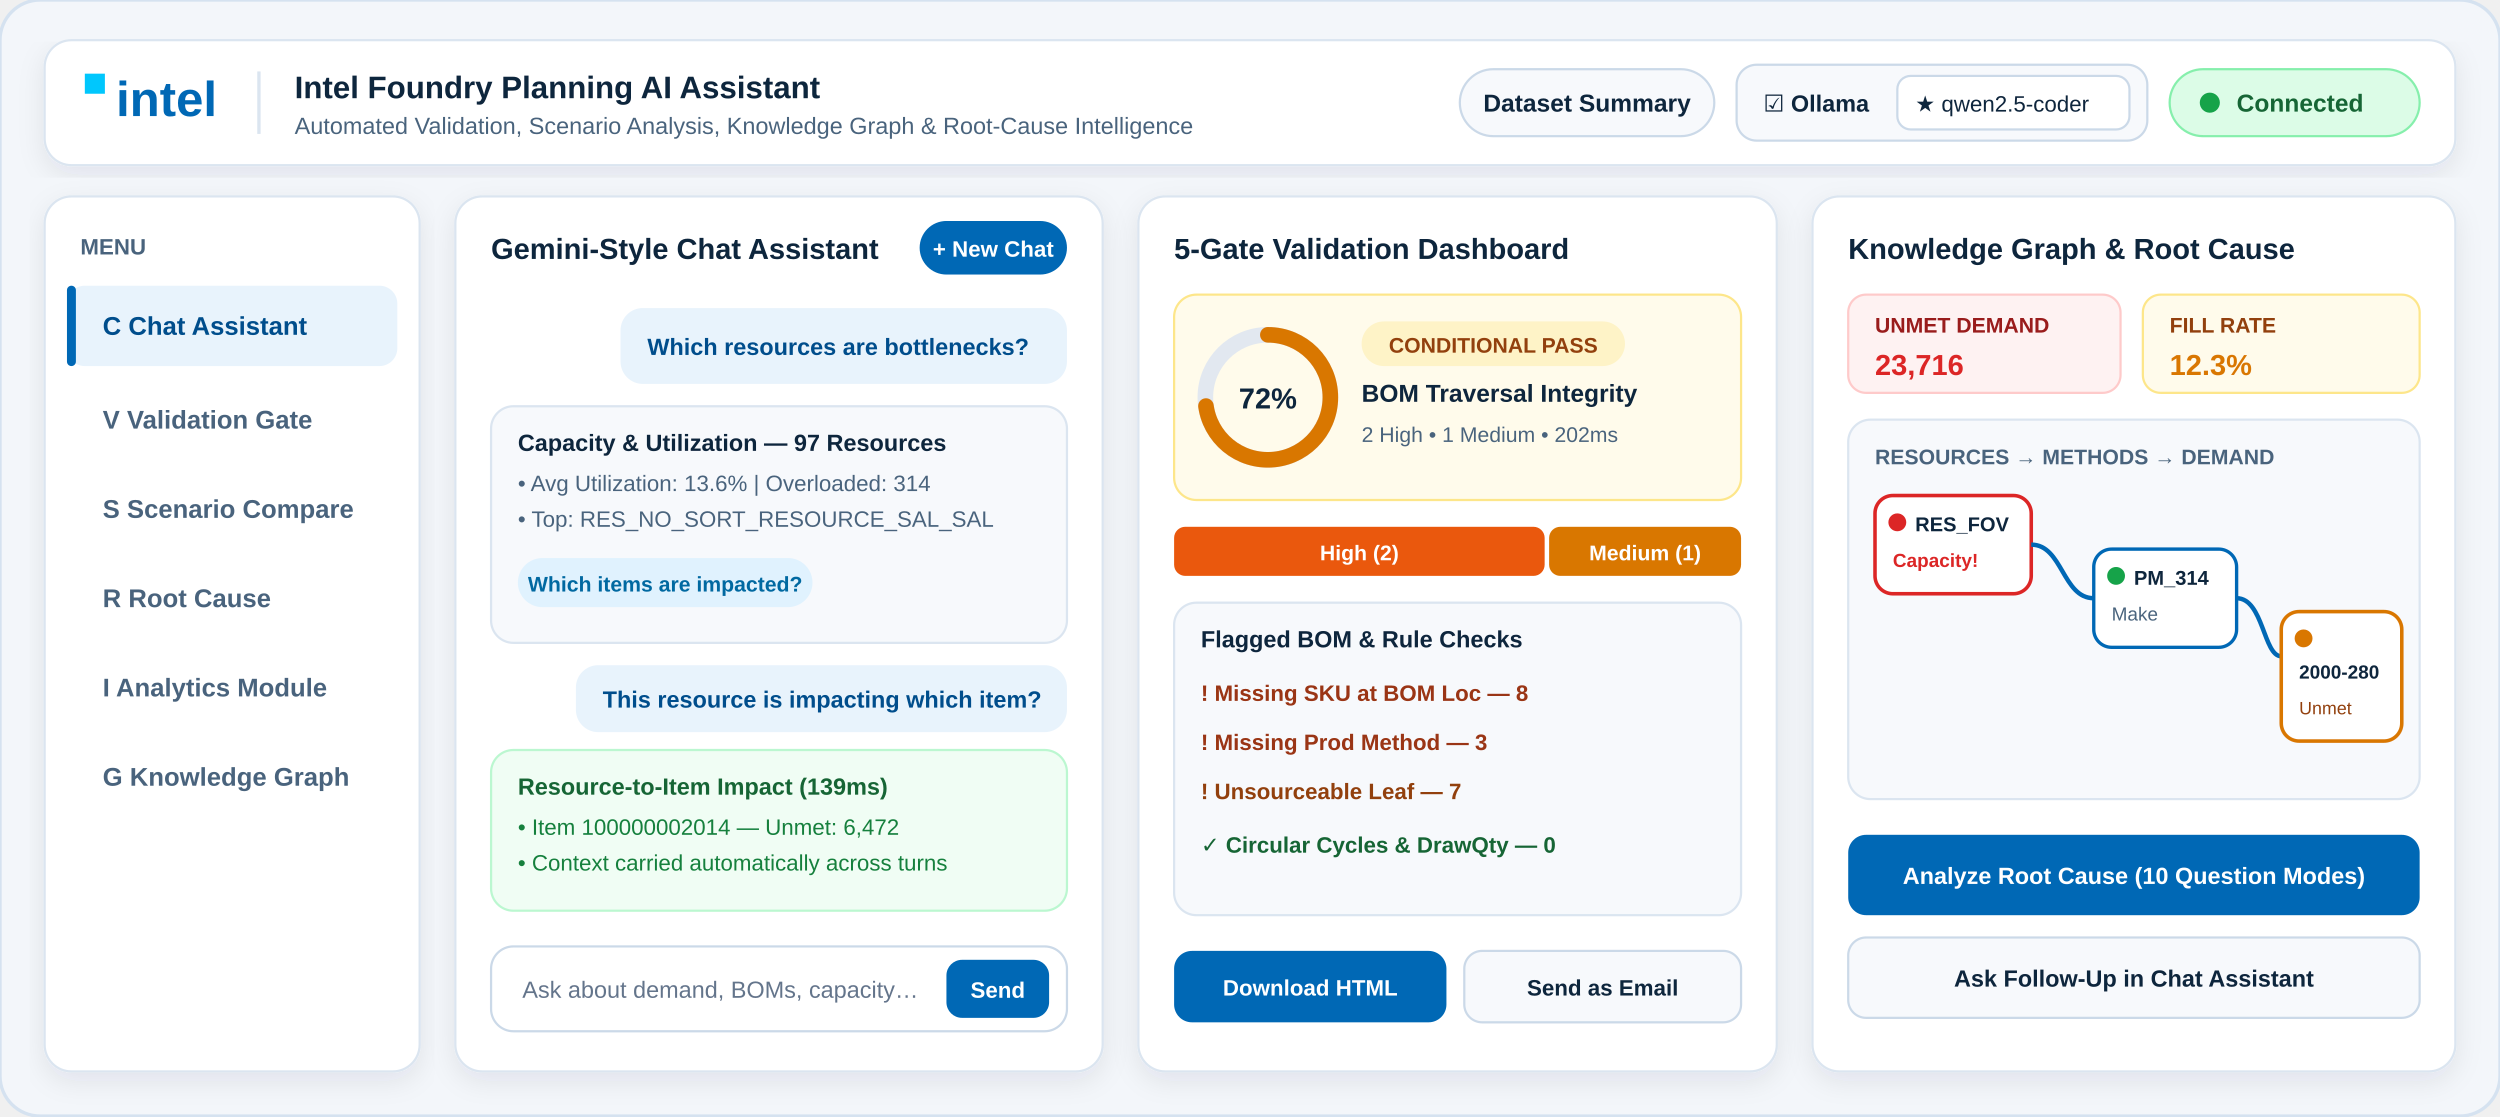
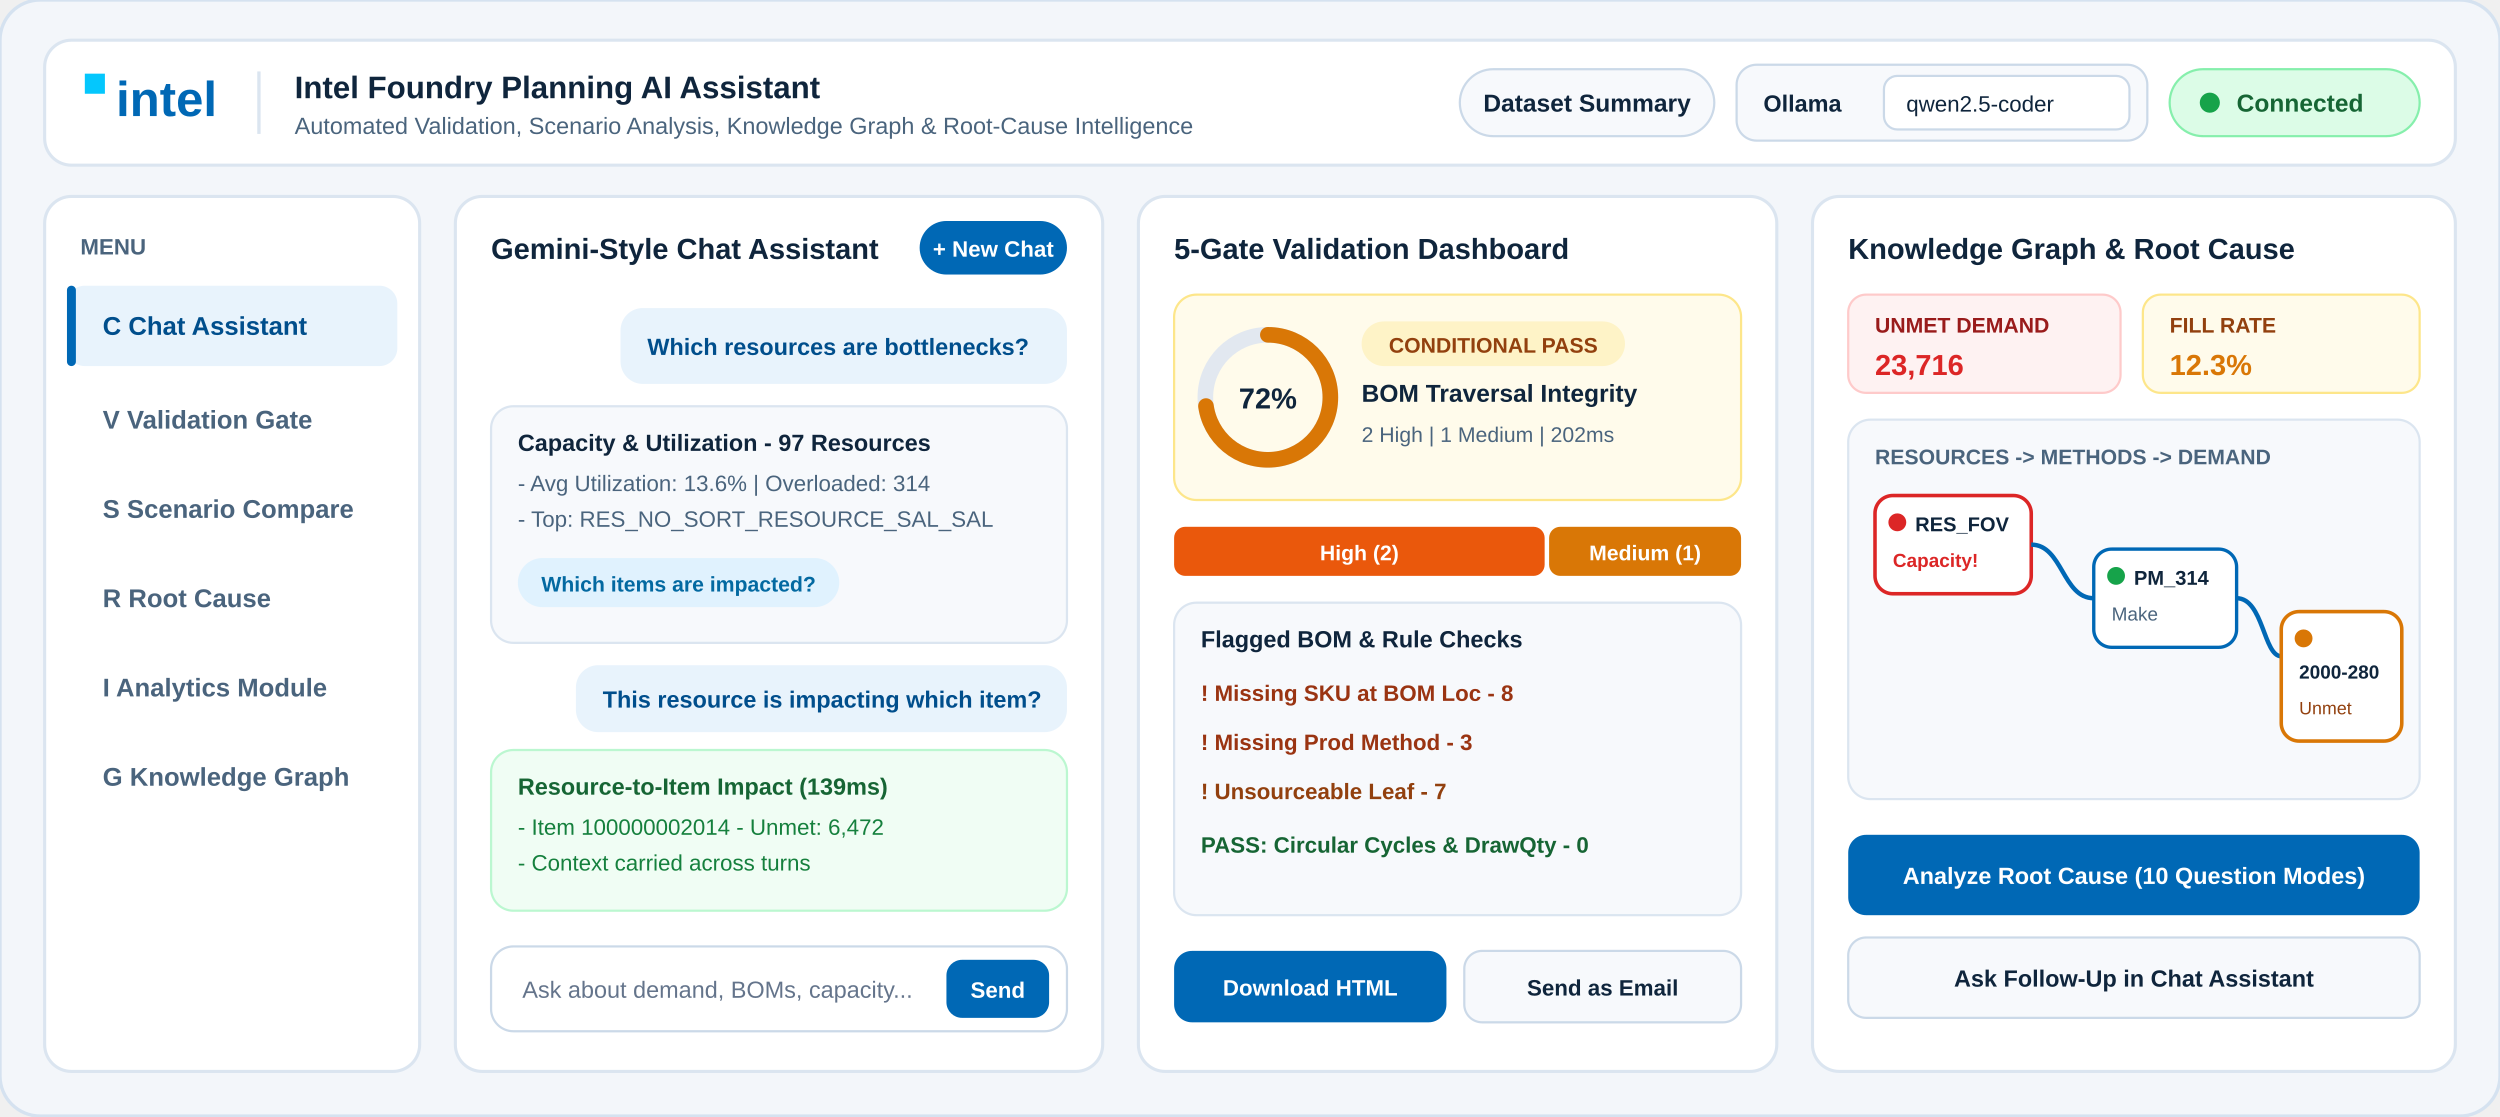
- <svg xmlns="http://www.w3.org/2000/svg" viewBox="0 0 1120 500" width="1120" height="500" role="img" aria-label="Planning Story V2 Enterprise Workspace Preview">
-   <defs>
-     <filter id="sh" x="-4%" y="-6%" width="108%" height="116%">
-       <feDropShadow dx="0" dy="4" stdDeviation="6" flood-color="#0f253c" flood-opacity="0.08" />
-     </filter>
-   </defs>
+ <svg xmlns="http://www.w3.org/2000/svg" viewBox="0 0 1120 500" width="1120" height="500">
  <rect width="1120" height="500" rx="18" fill="#f3f6fa" stroke="#d5e2f0" stroke-width="1.5" />
-   <g filter="url(#sh)">
-     <rect x="20" y="18" width="1080" height="56" rx="12" fill="#ffffff" stroke="#dbe5f0" />
-     <rect x="38" y="33" width="9" height="9" fill="#04C7FD" />
-     <text x="52" y="52" fill="#0068B5" font-family="Segoe UI, Arial, sans-serif" font-size="22" font-weight="800">intel</text>
-     <line x1="116" y1="32" x2="116" y2="60" stroke="#dbe5f0" stroke-width="1.5" />
-     <text x="132" y="44" fill="#0f253c" font-family="Segoe UI, Arial, sans-serif" font-size="14" font-weight="800">Intel Foundry Planning AI Assistant</text>
-     <text x="132" y="60" fill="#4a647d" font-family="Segoe UI, Arial, sans-serif" font-size="10.5">Automated Validation, Scenario Analysis, Knowledge Graph &amp; Root-Cause Intelligence</text>
-     <rect x="654" y="31" width="114" height="30" rx="15" fill="#f7f9fc" stroke="#cbd9e8" />
-     <text x="711" y="50" text-anchor="middle" fill="#0f253c" font-family="Segoe UI, Arial, sans-serif" font-size="11" font-weight="700">Dataset Summary</text>
-     <rect x="778" y="29" width="184" height="34" rx="9" fill="#f7f9fc" stroke="#cbd9e8" />
-     <text x="790" y="50" fill="#0f253c" font-family="Segoe UI, Arial, sans-serif" font-size="10.5" font-weight="700">☑ Ollama</text>
-     <rect x="850" y="34" width="104" height="24" rx="6" fill="#ffffff" stroke="#cbd9e8" />
-     <text x="858" y="50" fill="#0f253c" font-family="Segoe UI, Arial, sans-serif" font-size="10">★ qwen2.5-coder</text>
-     <rect x="972" y="31" width="112" height="30" rx="15" fill="#dcfce7" stroke="#86efac" />
-     <circle cx="990" cy="46" r="4.5" fill="#16a34a" />
-     <text x="1002" y="50" fill="#166534" font-family="Segoe UI, Arial, sans-serif" font-size="11" font-weight="700">Connected</text>
-   </g>
-   <g filter="url(#sh)">
-     <rect x="20" y="88" width="168" height="392" rx="12" fill="#ffffff" stroke="#dbe5f0" />
-     <text x="36" y="114" fill="#4a647d" font-family="Segoe UI, Arial, sans-serif" font-size="10" font-weight="800">MENU</text>
-     <rect x="30" y="128" width="148" height="36" rx="8" fill="#e8f3fc" />
-     <rect x="30" y="128" width="4" height="36" rx="2" fill="#0068B5" />
-     <text x="46" y="150" fill="#004e8c" font-family="Segoe UI, Arial, sans-serif" font-size="11.5" font-weight="700">C  Chat Assistant</text>
-     <text x="46" y="192" fill="#4a647d" font-family="Segoe UI, Arial, sans-serif" font-size="11.5" font-weight="600">V  Validation Gate</text>
-     <text x="46" y="232" fill="#4a647d" font-family="Segoe UI, Arial, sans-serif" font-size="11.5" font-weight="600">S  Scenario Compare</text>
-     <text x="46" y="272" fill="#4a647d" font-family="Segoe UI, Arial, sans-serif" font-size="11.5" font-weight="600">R  Root Cause</text>
-     <text x="46" y="312" fill="#4a647d" font-family="Segoe UI, Arial, sans-serif" font-size="11.5" font-weight="600">I  Analytics Module</text>
-     <text x="46" y="352" fill="#4a647d" font-family="Segoe UI, Arial, sans-serif" font-size="11.5" font-weight="600">G  Knowledge Graph</text>
-   </g>
-   <g filter="url(#sh)">
-     <rect x="204" y="88" width="290" height="392" rx="12" fill="#ffffff" stroke="#dbe5f0" />
-     <text x="220" y="116" fill="#0f253c" font-family="Segoe UI, Arial, sans-serif" font-size="13" font-weight="800">Gemini-Style Chat Assistant</text>
-     <rect x="412" y="99" width="66" height="24" rx="12" fill="#0068B5" />
-     <text x="445" y="115" text-anchor="middle" fill="#ffffff" font-family="Segoe UI, Arial, sans-serif" font-size="10" font-weight="700">+ New Chat</text>
-     <rect x="278" y="138" width="200" height="34" rx="10" fill="#e8f3fc" />
-     <text x="290" y="159" fill="#004e8c" font-family="Segoe UI, Arial, sans-serif" font-size="10.5" font-weight="600">Which resources are bottlenecks?</text>
-     <rect x="220" y="182" width="258" height="106" rx="10" fill="#f7f9fc" stroke="#dbe5f0" />
-     <text x="232" y="202" fill="#0f253c" font-family="Segoe UI, Arial, sans-serif" font-size="10.5" font-weight="700">Capacity &amp; Utilization — 97 Resources</text>
-     <text x="232" y="220" fill="#4a647d" font-family="Segoe UI, Arial, sans-serif" font-size="10">• Avg Utilization: 13.6% | Overloaded: 314</text>
-     <text x="232" y="236" fill="#4a647d" font-family="Segoe UI, Arial, sans-serif" font-size="10">• Top: RES_NO_SORT_RESOURCE_SAL_SAL</text>
-     <rect x="232" y="250" width="132" height="22" rx="11" fill="#e0f2fe" />
-     <text x="298" y="265" text-anchor="middle" fill="#0369a1" font-family="Segoe UI, Arial, sans-serif" font-size="9.5" font-weight="700">Which items are impacted?</text>
-     <rect x="258" y="298" width="220" height="30" rx="10" fill="#e8f3fc" />
-     <text x="270" y="317" fill="#004e8c" font-family="Segoe UI, Arial, sans-serif" font-size="10.5" font-weight="600">This resource is impacting which item?</text>
-     <rect x="220" y="336" width="258" height="72" rx="10" fill="#f0fdf4" stroke="#bbf7d0" />
-     <text x="232" y="356" fill="#166534" font-family="Segoe UI, Arial, sans-serif" font-size="10.5" font-weight="700">Resource-to-Item Impact (139ms)</text>
-     <text x="232" y="374" fill="#15803d" font-family="Segoe UI, Arial, sans-serif" font-size="10">• Item 100000002014 — Unmet: 6,472</text>
-     <text x="232" y="390" fill="#15803d" font-family="Segoe UI, Arial, sans-serif" font-size="10">• Context carried automatically across turns</text>
-     <rect x="220" y="424" width="258" height="38" rx="10" fill="#ffffff" stroke="#cbd9e8" />
-     <text x="234" y="447" fill="#64748b" font-family="Segoe UI, Arial, sans-serif" font-size="10.5">Ask about demand, BOMs, capacity…</text>
-     <rect x="424" y="430" width="46" height="26" rx="7" fill="#0068B5" />
-     <text x="447" y="447" text-anchor="middle" fill="#ffffff" font-family="Segoe UI, Arial, sans-serif" font-size="10" font-weight="700">Send</text>
-   </g>
-   <g filter="url(#sh)">
-     <rect x="510" y="88" width="286" height="392" rx="12" fill="#ffffff" stroke="#dbe5f0" />
-     <text x="526" y="116" fill="#0f253c" font-family="Segoe UI, Arial, sans-serif" font-size="13" font-weight="800">5-Gate Validation Dashboard</text>
-     <rect x="526" y="132" width="254" height="92" rx="10" fill="#fffbeb" stroke="#fde68a" />
-     <circle cx="568" cy="178" r="28" fill="none" stroke="#e2e8f0" stroke-width="7" />
-     <circle cx="568" cy="178" r="28" fill="none" stroke="#d97706" stroke-width="7" stroke-dasharray="128 176" stroke-linecap="round" transform="rotate(-90 568 178)" />
-     <text x="568" y="183" text-anchor="middle" fill="#0f253c" font-family="Segoe UI, Arial, sans-serif" font-size="13" font-weight="800">72%</text>
-     <rect x="610" y="144" width="118" height="20" rx="10" fill="#fef3c7" />
-     <text x="669" y="158" text-anchor="middle" fill="#92400e" font-family="Segoe UI, Arial, sans-serif" font-size="9.5" font-weight="800">CONDITIONAL PASS</text>
-     <text x="610" y="180" fill="#0f253c" font-family="Segoe UI, Arial, sans-serif" font-size="11" font-weight="700">BOM Traversal Integrity</text>
-     <text x="610" y="198" fill="#4a647d" font-family="Segoe UI, Arial, sans-serif" font-size="9.5">2 High • 1 Medium • 202ms</text>
-     <rect x="526" y="236" width="166" height="22" rx="5" fill="#ea580c" />
-     <text x="609" y="251" text-anchor="middle" fill="#ffffff" font-family="Segoe UI, Arial, sans-serif" font-size="9.5" font-weight="700">High (2)</text>
-     <rect x="694" y="236" width="86" height="22" rx="5" fill="#d97706" />
-     <text x="737" y="251" text-anchor="middle" fill="#ffffff" font-family="Segoe UI, Arial, sans-serif" font-size="9.5" font-weight="700">Medium (1)</text>
-     <rect x="526" y="270" width="254" height="140" rx="10" fill="#f7f9fc" stroke="#dbe5f0" />
-     <text x="538" y="290" fill="#0f253c" font-family="Segoe UI, Arial, sans-serif" font-size="10.5" font-weight="700">Flagged BOM &amp; Rule Checks</text>
-     <text x="538" y="314" fill="#9a3412" font-family="Segoe UI, Arial, sans-serif" font-size="10" font-weight="700">! Missing SKU at BOM Loc — 8</text>
-     <text x="538" y="336" fill="#9a3412" font-family="Segoe UI, Arial, sans-serif" font-size="10" font-weight="700">! Missing Prod Method — 3</text>
-     <text x="538" y="358" fill="#92400e" font-family="Segoe UI, Arial, sans-serif" font-size="10" font-weight="700">! Unsourceable Leaf — 7</text>
-     <text x="538" y="382" fill="#166534" font-family="Segoe UI, Arial, sans-serif" font-size="10" font-weight="700">✓ Circular Cycles &amp; DrawQty — 0</text>
-     <rect x="526" y="426" width="122" height="32" rx="8" fill="#0068B5" />
-     <text x="587" y="446" text-anchor="middle" fill="#ffffff" font-family="Segoe UI, Arial, sans-serif" font-size="10" font-weight="700">Download HTML</text>
-     <rect x="656" y="426" width="124" height="32" rx="8" fill="#f7f9fc" stroke="#cbd9e8" />
-     <text x="718" y="446" text-anchor="middle" fill="#0f253c" font-family="Segoe UI, Arial, sans-serif" font-size="10" font-weight="700">Send as Email</text>
-   </g>
-   <g filter="url(#sh)">
-     <rect x="812" y="88" width="288" height="392" rx="12" fill="#ffffff" stroke="#dbe5f0" />
-     <text x="828" y="116" fill="#0f253c" font-family="Segoe UI, Arial, sans-serif" font-size="13" font-weight="800">Knowledge Graph &amp; Root Cause</text>
-     <rect x="828" y="132" width="122" height="44" rx="8" fill="#fef2f2" stroke="#fecaca" />
-     <text x="840" y="149" fill="#991b1b" font-family="Segoe UI, Arial, sans-serif" font-size="9.5" font-weight="700">UNMET DEMAND</text>
-     <text x="840" y="168" fill="#dc2626" font-family="Segoe UI, Arial, sans-serif" font-size="13" font-weight="800">23,716</text>
-     <rect x="960" y="132" width="124" height="44" rx="8" fill="#fffbeb" stroke="#fde68a" />
-     <text x="972" y="149" fill="#92400e" font-family="Segoe UI, Arial, sans-serif" font-size="9.5" font-weight="700">FILL RATE</text>
-     <text x="972" y="168" fill="#d97706" font-family="Segoe UI, Arial, sans-serif" font-size="13" font-weight="800">12.3%</text>
-     <rect x="828" y="188" width="256" height="170" rx="10" fill="#f7f9fc" stroke="#dbe5f0" />
-     <text x="840" y="208" fill="#4a647d" font-family="Segoe UI, Arial, sans-serif" font-size="9.5" font-weight="800">RESOURCES  →  METHODS  →  DEMAND</text>
-     <rect x="840" y="222" width="70" height="44" rx="8" fill="#ffffff" stroke="#dc2626" stroke-width="1.6" />
-     <circle cx="850" cy="234" r="4" fill="#dc2626" />
-     <text x="858" y="238" fill="#0f253c" font-family="Segoe UI, Arial, sans-serif" font-size="9" font-weight="700">RES_FOV</text>
-     <text x="848" y="254" fill="#dc2626" font-family="Segoe UI, Arial, sans-serif" font-size="8.5" font-weight="700">Capacity!</text>
-     <path d="M 910 244 C 924 244, 924 268, 938 268" fill="none" stroke="#0068B5" stroke-width="2" />
-     <rect x="938" y="246" width="64" height="44" rx="8" fill="#ffffff" stroke="#0068B5" stroke-width="1.5" />
-     <circle cx="948" cy="258" r="4" fill="#16a34a" />
-     <text x="956" y="262" fill="#0f253c" font-family="Segoe UI, Arial, sans-serif" font-size="9" font-weight="700">PM_314</text>
-     <text x="946" y="278" fill="#4a647d" font-family="Segoe UI, Arial, sans-serif" font-size="8.5">Make</text>
-     <path d="M 1002 268 C 1014 268, 1014 294, 1022 294" fill="none" stroke="#0068B5" stroke-width="2" />
-     <rect x="1022" y="274" width="54" height="58" rx="8" fill="#ffffff" stroke="#d97706" stroke-width="1.6" />
-     <circle cx="1032" cy="286" r="4" fill="#d97706" />
-     <text x="1030" y="304" fill="#0f253c" font-family="Segoe UI, Arial, sans-serif" font-size="8.5" font-weight="700">2000-280</text>
-     <text x="1030" y="320" fill="#92400e" font-family="Segoe UI, Arial, sans-serif" font-size="8">Unmet</text>
-     <rect x="828" y="374" width="256" height="36" rx="8" fill="#0068B5" />
-     <text x="956" y="396" text-anchor="middle" fill="#ffffff" font-family="Segoe UI, Arial, sans-serif" font-size="10.5" font-weight="700">Analyze Root Cause (10 Question Modes)</text>
-     <rect x="828" y="420" width="256" height="36" rx="8" fill="#f7f9fc" stroke="#cbd9e8" />
-     <text x="956" y="442" text-anchor="middle" fill="#0f253c" font-family="Segoe UI, Arial, sans-serif" font-size="10.5" font-weight="700">Ask Follow-Up in Chat Assistant</text>
-   </g>
+   <rect x="20" y="18" width="1080" height="56" rx="12" fill="#ffffff" stroke="#dbe5f0" stroke-width="1.4" />
+   <rect x="38" y="33" width="9" height="9" fill="#04C7FD" />
+   <text x="52" y="52" fill="#0068B5" font-family="Arial, Helvetica, sans-serif" font-size="22" font-weight="700">intel</text>
+   <line x1="116" y1="32" x2="116" y2="60" stroke="#dbe5f0" stroke-width="1.5" />
+   <text x="132" y="44" fill="#0f253c" font-family="Arial, Helvetica, sans-serif" font-size="14" font-weight="700">Intel Foundry Planning AI Assistant</text>
+   <text x="132" y="60" fill="#4a647d" font-family="Arial, Helvetica, sans-serif" font-size="10.5">Automated Validation, Scenario Analysis, Knowledge Graph &amp; Root-Cause Intelligence</text>
+   <rect x="654" y="31" width="114" height="30" rx="15" fill="#f7f9fc" stroke="#cbd9e8" />
+   <text x="711" y="50" text-anchor="middle" fill="#0f253c" font-family="Arial, Helvetica, sans-serif" font-size="11" font-weight="700">Dataset Summary</text>
+   <rect x="778" y="29" width="184" height="34" rx="9" fill="#f7f9fc" stroke="#cbd9e8" />
+   <text x="790" y="50" fill="#0f253c" font-family="Arial, Helvetica, sans-serif" font-size="10.5" font-weight="700">Ollama</text>
+   <rect x="844" y="34" width="110" height="24" rx="6" fill="#ffffff" stroke="#cbd9e8" />
+   <text x="854" y="50" fill="#0f253c" font-family="Arial, Helvetica, sans-serif" font-size="10">qwen2.5-coder</text>
+   <rect x="972" y="31" width="112" height="30" rx="15" fill="#dcfce7" stroke="#86efac" />
+   <circle cx="990" cy="46" r="4.5" fill="#16a34a" />
+   <text x="1002" y="50" fill="#166534" font-family="Arial, Helvetica, sans-serif" font-size="11" font-weight="700">Connected</text>
+   <rect x="20" y="88" width="168" height="392" rx="12" fill="#ffffff" stroke="#dbe5f0" stroke-width="1.4" />
+   <text x="36" y="114" fill="#4a647d" font-family="Arial, Helvetica, sans-serif" font-size="10" font-weight="700">MENU</text>
+   <rect x="30" y="128" width="148" height="36" rx="8" fill="#e8f3fc" />
+   <rect x="30" y="128" width="4" height="36" rx="2" fill="#0068B5" />
+   <text x="46" y="150" fill="#004e8c" font-family="Arial, Helvetica, sans-serif" font-size="11.5" font-weight="700">C  Chat Assistant</text>
+   <text x="46" y="192" fill="#4a647d" font-family="Arial, Helvetica, sans-serif" font-size="11.5" font-weight="600">V  Validation Gate</text>
+   <text x="46" y="232" fill="#4a647d" font-family="Arial, Helvetica, sans-serif" font-size="11.5" font-weight="600">S  Scenario Compare</text>
+   <text x="46" y="272" fill="#4a647d" font-family="Arial, Helvetica, sans-serif" font-size="11.5" font-weight="600">R  Root Cause</text>
+   <text x="46" y="312" fill="#4a647d" font-family="Arial, Helvetica, sans-serif" font-size="11.5" font-weight="600">I  Analytics Module</text>
+   <text x="46" y="352" fill="#4a647d" font-family="Arial, Helvetica, sans-serif" font-size="11.5" font-weight="600">G  Knowledge Graph</text>
+   <rect x="204" y="88" width="290" height="392" rx="12" fill="#ffffff" stroke="#dbe5f0" stroke-width="1.4" />
+   <text x="220" y="116" fill="#0f253c" font-family="Arial, Helvetica, sans-serif" font-size="13" font-weight="700">Gemini-Style Chat Assistant</text>
+   <rect x="412" y="99" width="66" height="24" rx="12" fill="#0068B5" />
+   <text x="445" y="115" text-anchor="middle" fill="#ffffff" font-family="Arial, Helvetica, sans-serif" font-size="10" font-weight="700">+ New Chat</text>
+   <rect x="278" y="138" width="200" height="34" rx="10" fill="#e8f3fc" />
+   <text x="290" y="159" fill="#004e8c" font-family="Arial, Helvetica, sans-serif" font-size="10.5" font-weight="600">Which resources are bottlenecks?</text>
+   <rect x="220" y="182" width="258" height="106" rx="10" fill="#f7f9fc" stroke="#dbe5f0" />
+   <text x="232" y="202" fill="#0f253c" font-family="Arial, Helvetica, sans-serif" font-size="10.5" font-weight="700">Capacity &amp; Utilization - 97 Resources</text>
+   <text x="232" y="220" fill="#4a647d" font-family="Arial, Helvetica, sans-serif" font-size="10">- Avg Utilization: 13.6% | Overloaded: 314</text>
+   <text x="232" y="236" fill="#4a647d" font-family="Arial, Helvetica, sans-serif" font-size="10">- Top: RES_NO_SORT_RESOURCE_SAL_SAL</text>
+   <rect x="232" y="250" width="144" height="22" rx="11" fill="#e0f2fe" />
+   <text x="304" y="265" text-anchor="middle" fill="#0369a1" font-family="Arial, Helvetica, sans-serif" font-size="9.5" font-weight="700">Which items are impacted?</text>
+   <rect x="258" y="298" width="220" height="30" rx="10" fill="#e8f3fc" />
+   <text x="270" y="317" fill="#004e8c" font-family="Arial, Helvetica, sans-serif" font-size="10.5" font-weight="600">This resource is impacting which item?</text>
+   <rect x="220" y="336" width="258" height="72" rx="10" fill="#f0fdf4" stroke="#bbf7d0" />
+   <text x="232" y="356" fill="#166534" font-family="Arial, Helvetica, sans-serif" font-size="10.5" font-weight="700">Resource-to-Item Impact (139ms)</text>
+   <text x="232" y="374" fill="#15803d" font-family="Arial, Helvetica, sans-serif" font-size="10">- Item 100000002014 - Unmet: 6,472</text>
+   <text x="232" y="390" fill="#15803d" font-family="Arial, Helvetica, sans-serif" font-size="10">- Context carried across turns</text>
+   <rect x="220" y="424" width="258" height="38" rx="10" fill="#ffffff" stroke="#cbd9e8" />
+   <text x="234" y="447" fill="#64748b" font-family="Arial, Helvetica, sans-serif" font-size="10.5">Ask about demand, BOMs, capacity...</text>
+   <rect x="424" y="430" width="46" height="26" rx="7" fill="#0068B5" />
+   <text x="447" y="447" text-anchor="middle" fill="#ffffff" font-family="Arial, Helvetica, sans-serif" font-size="10" font-weight="700">Send</text>
+   <rect x="510" y="88" width="286" height="392" rx="12" fill="#ffffff" stroke="#dbe5f0" stroke-width="1.4" />
+   <text x="526" y="116" fill="#0f253c" font-family="Arial, Helvetica, sans-serif" font-size="13" font-weight="700">5-Gate Validation Dashboard</text>
+   <rect x="526" y="132" width="254" height="92" rx="10" fill="#fffbeb" stroke="#fde68a" />
+   <circle cx="568" cy="178" r="28" fill="none" stroke="#e2e8f0" stroke-width="7" />
+   <circle cx="568" cy="178" r="28" fill="none" stroke="#d97706" stroke-width="7" stroke-dasharray="128 176" stroke-linecap="round" transform="rotate(-90 568 178)" />
+   <text x="568" y="183" text-anchor="middle" fill="#0f253c" font-family="Arial, Helvetica, sans-serif" font-size="13" font-weight="700">72%</text>
+   <rect x="610" y="144" width="118" height="20" rx="10" fill="#fef3c7" />
+   <text x="669" y="158" text-anchor="middle" fill="#92400e" font-family="Arial, Helvetica, sans-serif" font-size="9.5" font-weight="700">CONDITIONAL PASS</text>
+   <text x="610" y="180" fill="#0f253c" font-family="Arial, Helvetica, sans-serif" font-size="11" font-weight="700">BOM Traversal Integrity</text>
+   <text x="610" y="198" fill="#4a647d" font-family="Arial, Helvetica, sans-serif" font-size="9.5">2 High | 1 Medium | 202ms</text>
+   <rect x="526" y="236" width="166" height="22" rx="5" fill="#ea580c" />
+   <text x="609" y="251" text-anchor="middle" fill="#ffffff" font-family="Arial, Helvetica, sans-serif" font-size="9.5" font-weight="700">High (2)</text>
+   <rect x="694" y="236" width="86" height="22" rx="5" fill="#d97706" />
+   <text x="737" y="251" text-anchor="middle" fill="#ffffff" font-family="Arial, Helvetica, sans-serif" font-size="9.5" font-weight="700">Medium (1)</text>
+   <rect x="526" y="270" width="254" height="140" rx="10" fill="#f7f9fc" stroke="#dbe5f0" />
+   <text x="538" y="290" fill="#0f253c" font-family="Arial, Helvetica, sans-serif" font-size="10.5" font-weight="700">Flagged BOM &amp; Rule Checks</text>
+   <text x="538" y="314" fill="#9a3412" font-family="Arial, Helvetica, sans-serif" font-size="10" font-weight="700">! Missing SKU at BOM Loc - 8</text>
+   <text x="538" y="336" fill="#9a3412" font-family="Arial, Helvetica, sans-serif" font-size="10" font-weight="700">! Missing Prod Method - 3</text>
+   <text x="538" y="358" fill="#92400e" font-family="Arial, Helvetica, sans-serif" font-size="10" font-weight="700">! Unsourceable Leaf - 7</text>
+   <text x="538" y="382" fill="#166534" font-family="Arial, Helvetica, sans-serif" font-size="10" font-weight="700">PASS: Circular Cycles &amp; DrawQty - 0</text>
+   <rect x="526" y="426" width="122" height="32" rx="8" fill="#0068B5" />
+   <text x="587" y="446" text-anchor="middle" fill="#ffffff" font-family="Arial, Helvetica, sans-serif" font-size="10" font-weight="700">Download HTML</text>
+   <rect x="656" y="426" width="124" height="32" rx="8" fill="#f7f9fc" stroke="#cbd9e8" />
+   <text x="718" y="446" text-anchor="middle" fill="#0f253c" font-family="Arial, Helvetica, sans-serif" font-size="10" font-weight="700">Send as Email</text>
+   <rect x="812" y="88" width="288" height="392" rx="12" fill="#ffffff" stroke="#dbe5f0" stroke-width="1.4" />
+   <text x="828" y="116" fill="#0f253c" font-family="Arial, Helvetica, sans-serif" font-size="13" font-weight="700">Knowledge Graph &amp; Root Cause</text>
+   <rect x="828" y="132" width="122" height="44" rx="8" fill="#fef2f2" stroke="#fecaca" />
+   <text x="840" y="149" fill="#991b1b" font-family="Arial, Helvetica, sans-serif" font-size="9.5" font-weight="700">UNMET DEMAND</text>
+   <text x="840" y="168" fill="#dc2626" font-family="Arial, Helvetica, sans-serif" font-size="13" font-weight="700">23,716</text>
+   <rect x="960" y="132" width="124" height="44" rx="8" fill="#fffbeb" stroke="#fde68a" />
+   <text x="972" y="149" fill="#92400e" font-family="Arial, Helvetica, sans-serif" font-size="9.5" font-weight="700">FILL RATE</text>
+   <text x="972" y="168" fill="#d97706" font-family="Arial, Helvetica, sans-serif" font-size="13" font-weight="700">12.3%</text>
+   <rect x="828" y="188" width="256" height="170" rx="10" fill="#f7f9fc" stroke="#dbe5f0" />
+   <text x="840" y="208" fill="#4a647d" font-family="Arial, Helvetica, sans-serif" font-size="9.5" font-weight="700">RESOURCES -&gt; METHODS -&gt; DEMAND</text>
+   <rect x="840" y="222" width="70" height="44" rx="8" fill="#ffffff" stroke="#dc2626" stroke-width="1.6" />
+   <circle cx="850" cy="234" r="4" fill="#dc2626" />
+   <text x="858" y="238" fill="#0f253c" font-family="Arial, Helvetica, sans-serif" font-size="9" font-weight="700">RES_FOV</text>
+   <text x="848" y="254" fill="#dc2626" font-family="Arial, Helvetica, sans-serif" font-size="8.5" font-weight="700">Capacity!</text>
+   <path d="M 910 244 C 924 244, 924 268, 938 268" fill="none" stroke="#0068B5" stroke-width="2" />
+   <rect x="938" y="246" width="64" height="44" rx="8" fill="#ffffff" stroke="#0068B5" stroke-width="1.5" />
+   <circle cx="948" cy="258" r="4" fill="#16a34a" />
+   <text x="956" y="262" fill="#0f253c" font-family="Arial, Helvetica, sans-serif" font-size="9" font-weight="700">PM_314</text>
+   <text x="946" y="278" fill="#4a647d" font-family="Arial, Helvetica, sans-serif" font-size="8.5">Make</text>
+   <path d="M 1002 268 C 1014 268, 1014 294, 1022 294" fill="none" stroke="#0068B5" stroke-width="2" />
+   <rect x="1022" y="274" width="54" height="58" rx="8" fill="#ffffff" stroke="#d97706" stroke-width="1.6" />
+   <circle cx="1032" cy="286" r="4" fill="#d97706" />
+   <text x="1030" y="304" fill="#0f253c" font-family="Arial, Helvetica, sans-serif" font-size="8.5" font-weight="700">2000-280</text>
+   <text x="1030" y="320" fill="#92400e" font-family="Arial, Helvetica, sans-serif" font-size="8">Unmet</text>
+   <rect x="828" y="374" width="256" height="36" rx="8" fill="#0068B5" />
+   <text x="956" y="396" text-anchor="middle" fill="#ffffff" font-family="Arial, Helvetica, sans-serif" font-size="10.5" font-weight="700">Analyze Root Cause (10 Question Modes)</text>
+   <rect x="828" y="420" width="256" height="36" rx="8" fill="#f7f9fc" stroke="#cbd9e8" />
+   <text x="956" y="442" text-anchor="middle" fill="#0f253c" font-family="Arial, Helvetica, sans-serif" font-size="10.5" font-weight="700">Ask Follow-Up in Chat Assistant</text>
</svg>
